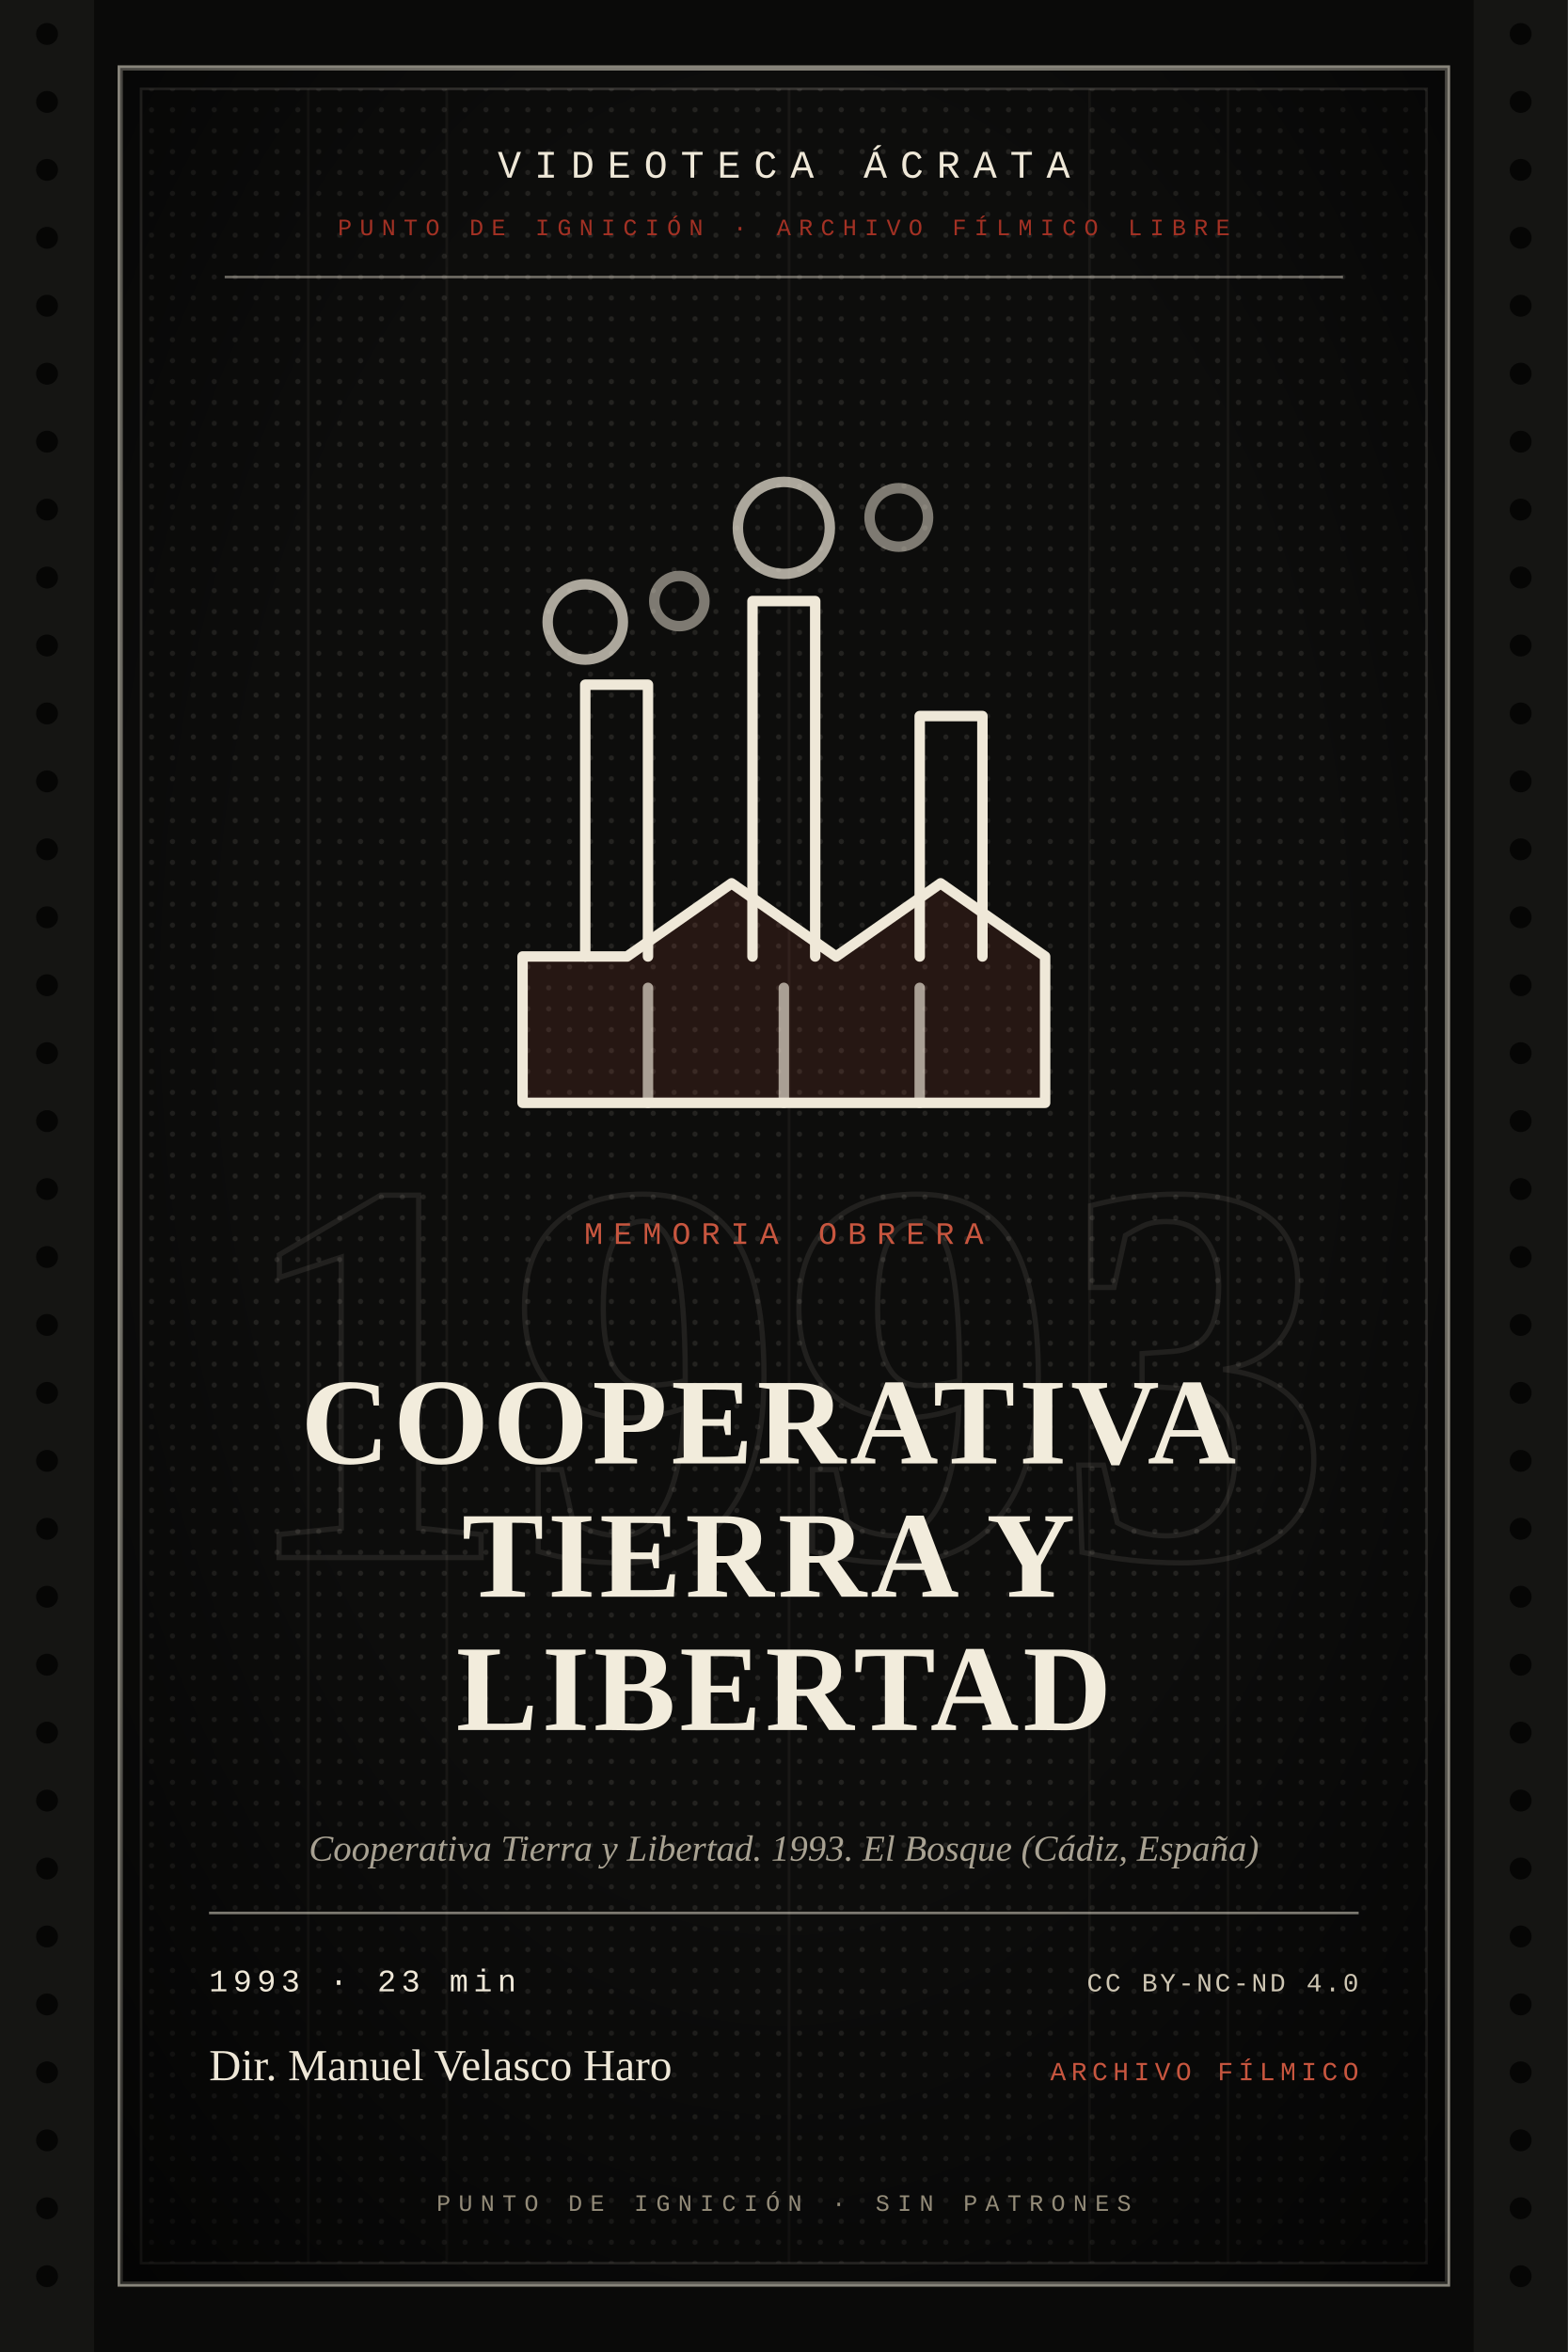
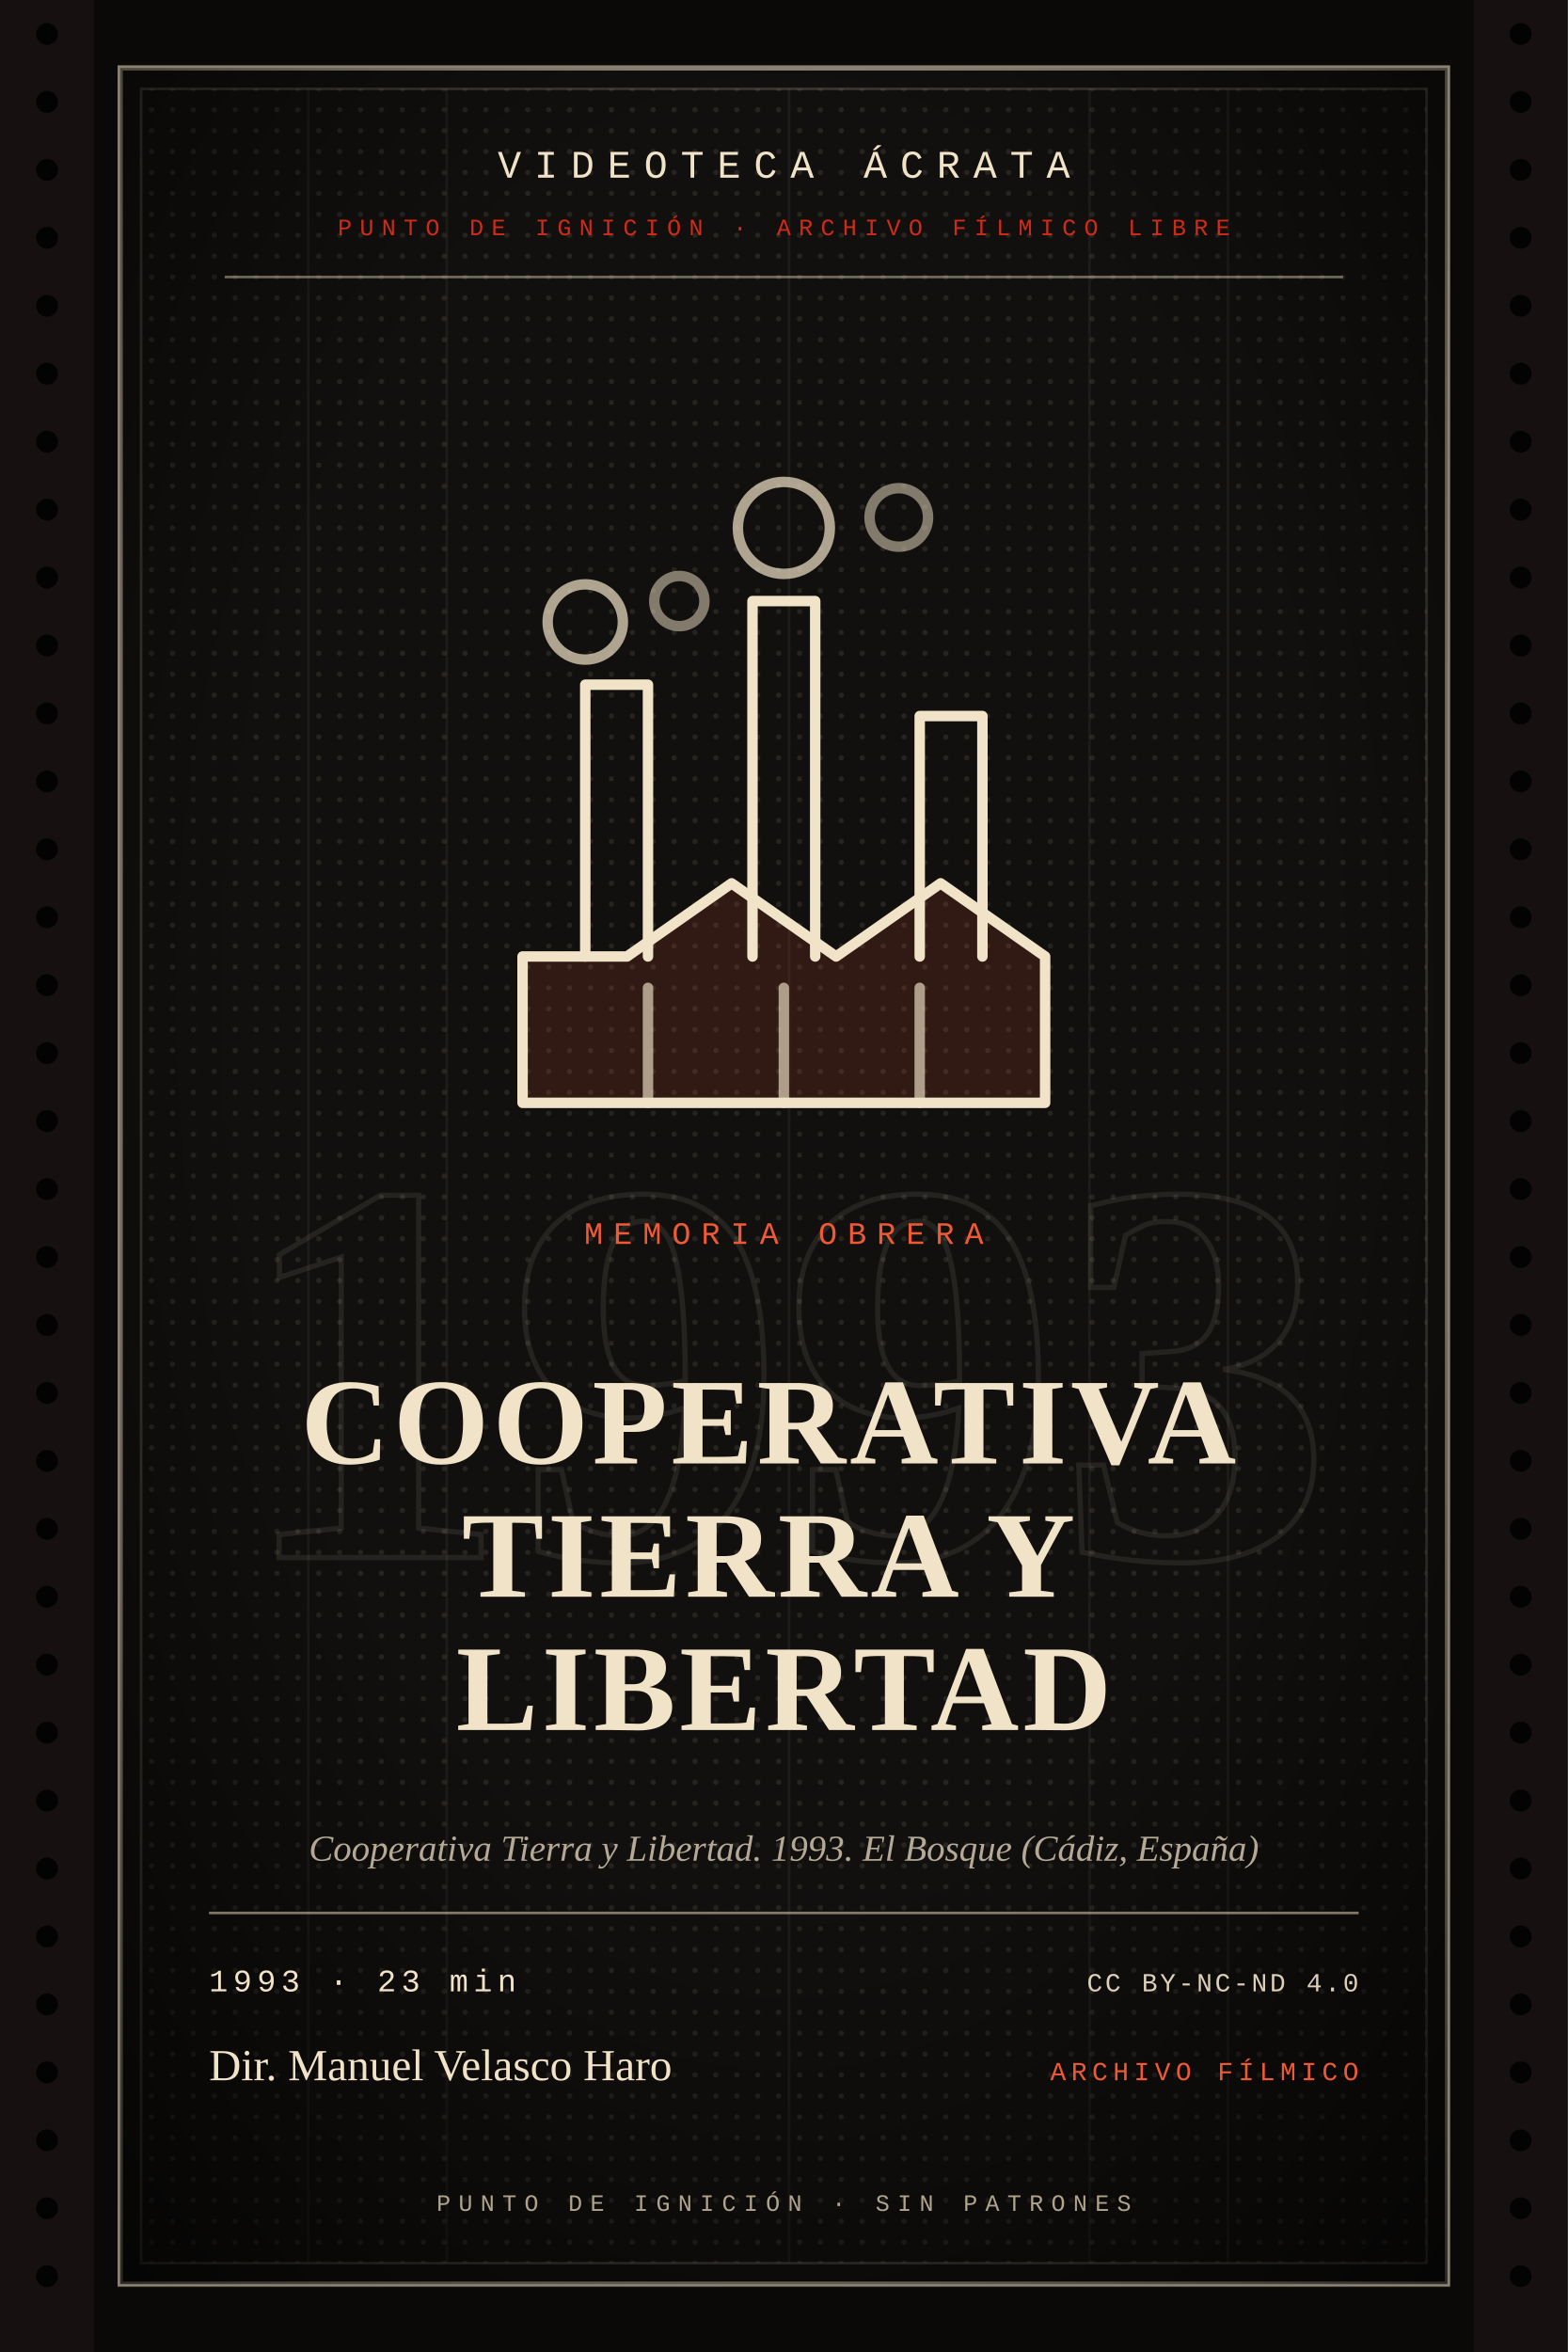
<svg xmlns="http://www.w3.org/2000/svg" viewBox="0 0 600 900" width="600" height="900" role="img" aria-labelledby="titulo-cooperativa-tierra-y-libertad desc-cooperativa-tierra-y-libertad">
  <defs>
    <pattern id="grano-n" width="8" height="8" patternUnits="userSpaceOnUse">
-       <circle cx="2" cy="2" r="1" fill="#f2ecdc" opacity=".14" />
+       <circle cx="2" cy="2" r="1" fill="#f1e3c8" opacity=".14" />
    </pattern>
    <radialGradient id="vineta-n" cx=".5" cy=".42" r=".78">
      <stop offset="52%" stop-color="#000" stop-opacity="0" />
      <stop offset="100%" stop-color="#000" stop-opacity=".72" />
    </radialGradient>
  </defs>
-   <rect width="600" height="900" fill="#0a0a09" />
-   <rect x="0" y="0" width="36" height="900" fill="#151513" />
-   <rect x="564" y="0" width="36" height="900" fill="#151513" />
-   <g fill="#060605">
+   <rect width="600" height="900" fill="#0a0908" />
+   <rect x="0" y="0" width="36" height="900" fill="#161110" />
+   <rect x="564" y="0" width="36" height="900" fill="#161110" />
+   <g fill="#040303">
    <circle cx="18" cy="13" r="4.2" />
    <circle cx="582" cy="13" r="4.2" />
    <circle cx="18" cy="39" r="4.2" />
    <circle cx="582" cy="39" r="4.2" />
    <circle cx="18" cy="65" r="4.2" />
    <circle cx="582" cy="65" r="4.2" />
    <circle cx="18" cy="91" r="4.2" />
    <circle cx="582" cy="91" r="4.2" />
    <circle cx="18" cy="117" r="4.2" />
    <circle cx="582" cy="117" r="4.2" />
    <circle cx="18" cy="143" r="4.2" />
    <circle cx="582" cy="143" r="4.2" />
    <circle cx="18" cy="169" r="4.2" />
    <circle cx="582" cy="169" r="4.2" />
    <circle cx="18" cy="195" r="4.2" />
    <circle cx="582" cy="195" r="4.2" />
    <circle cx="18" cy="221" r="4.2" />
    <circle cx="582" cy="221" r="4.2" />
    <circle cx="18" cy="247" r="4.2" />
    <circle cx="582" cy="247" r="4.2" />
    <circle cx="18" cy="273" r="4.2" />
    <circle cx="582" cy="273" r="4.2" />
    <circle cx="18" cy="299" r="4.2" />
    <circle cx="582" cy="299" r="4.2" />
    <circle cx="18" cy="325" r="4.2" />
    <circle cx="582" cy="325" r="4.2" />
    <circle cx="18" cy="351" r="4.2" />
    <circle cx="582" cy="351" r="4.2" />
    <circle cx="18" cy="377" r="4.2" />
    <circle cx="582" cy="377" r="4.2" />
    <circle cx="18" cy="403" r="4.2" />
    <circle cx="582" cy="403" r="4.2" />
    <circle cx="18" cy="429" r="4.2" />
    <circle cx="582" cy="429" r="4.2" />
    <circle cx="18" cy="455" r="4.2" />
    <circle cx="582" cy="455" r="4.2" />
    <circle cx="18" cy="481" r="4.2" />
    <circle cx="582" cy="481" r="4.2" />
    <circle cx="18" cy="507" r="4.2" />
    <circle cx="582" cy="507" r="4.2" />
    <circle cx="18" cy="533" r="4.2" />
    <circle cx="582" cy="533" r="4.2" />
    <circle cx="18" cy="559" r="4.2" />
    <circle cx="582" cy="559" r="4.2" />
    <circle cx="18" cy="585" r="4.2" />
    <circle cx="582" cy="585" r="4.2" />
    <circle cx="18" cy="611" r="4.2" />
    <circle cx="582" cy="611" r="4.2" />
    <circle cx="18" cy="637" r="4.2" />
    <circle cx="582" cy="637" r="4.2" />
    <circle cx="18" cy="663" r="4.2" />
    <circle cx="582" cy="663" r="4.2" />
    <circle cx="18" cy="689" r="4.2" />
    <circle cx="582" cy="689" r="4.2" />
    <circle cx="18" cy="715" r="4.2" />
    <circle cx="582" cy="715" r="4.2" />
    <circle cx="18" cy="741" r="4.2" />
    <circle cx="582" cy="741" r="4.2" />
    <circle cx="18" cy="767" r="4.2" />
    <circle cx="582" cy="767" r="4.2" />
    <circle cx="18" cy="793" r="4.2" />
    <circle cx="582" cy="793" r="4.2" />
    <circle cx="18" cy="819" r="4.2" />
    <circle cx="582" cy="819" r="4.2" />
    <circle cx="18" cy="845" r="4.2" />
    <circle cx="582" cy="845" r="4.2" />
    <circle cx="18" cy="871" r="4.2" />
    <circle cx="582" cy="871" r="4.2" />
  </g>
-   <rect x="46" y="26" width="508" height="848" fill="#0d0d0c" stroke="#efe8d8" stroke-width="2" stroke-opacity=".55" />
-   <rect x="54" y="34" width="492" height="832" fill="none" stroke="#efe8d8" stroke-width="1" stroke-opacity=".18" />
+   <rect x="46" y="26" width="508" height="848" fill="#12100e" stroke="#f1e3c8" stroke-width="2" stroke-opacity=".55" />
+   <rect x="54" y="34" width="492" height="832" fill="none" stroke="#f1e3c8" stroke-width="1" stroke-opacity=".18" />
  <rect x="54" y="34" width="492" height="832" fill="url(#grano-n)" opacity=".7" />
-   <g stroke="#efe8d8" stroke-opacity=".055" stroke-width="1">
+   <g stroke="#f1e3c8" stroke-opacity=".055" stroke-width="1">
    <path d="M118 34V866" />
    <path d="M171 34V866" />
    <path d="M302 34V866" />
    <path d="M417 34V866" />
    <path d="M470 34V866" />
  </g>
  <rect x="46" y="26" width="508" height="848" fill="url(#vineta-n)" />
-   <text x="300" y="68" text-anchor="middle" font-family="'Courier Prime', 'Courier New', monospace" font-size="15" letter-spacing="5" fill="#efe8d8">VIDEOTECA ÁCRATA</text>
-   <text x="300" y="90" text-anchor="middle" font-family="'Courier Prime', 'Courier New', monospace" font-size="9" letter-spacing="3" fill="#a33124">PUNTO DE IGNICIÓN · ARCHIVO FÍLMICO LIBRE</text>
-   <path d="M86 106 L514 106" stroke="#efe8d8" stroke-width="1" stroke-opacity=".42" />
-   <text x="300" y="596" text-anchor="middle" font-family="Georgia, 'Times New Roman', serif" font-weight="700" font-size="210" fill="none" stroke="#efe8d8" stroke-width="2" stroke-opacity=".09">1993</text>
+   <text x="300" y="68" text-anchor="middle" font-family="'Courier Prime', 'Courier New', monospace" font-size="15" letter-spacing="5" fill="#f1e3c8">VIDEOTECA ÁCRATA</text>
+   <text x="300" y="90" text-anchor="middle" font-family="'Courier Prime', 'Courier New', monospace" font-size="9" letter-spacing="3" fill="#d02b16">PUNTO DE IGNICIÓN · ARCHIVO FÍLMICO LIBRE</text>
+   <path d="M86 106 L514 106" stroke="#f1e3c8" stroke-width="1" stroke-opacity=".42" />
+   <text x="300" y="596" text-anchor="middle" font-family="Georgia, 'Times New Roman', serif" font-weight="700" font-size="210" fill="none" stroke="#f1e3c8" stroke-width="2" stroke-opacity=".09">1993</text>
  <g transform="translate(300 322) scale(0.8)">
    <g>
-       <path d="M-125 55 L-125 125 L125 125 L125 55 L75 20 L25 55 L-25 20 L-75 55 Z" fill="#c8563f" opacity=".14" />
-       <path d="M-125 55 L-125 125 L125 125 L125 55 L75 20 L25 55 L-25 20 L-75 55 Z" fill="none" stroke="#efe8d8" stroke-width="5" stroke-linecap="round" stroke-linejoin="round" />
-       <path d="M-95 55 L-95 -75 L-65 -75 L-65 55" fill="none" stroke="#efe8d8" stroke-width="5" stroke-linecap="round" stroke-linejoin="round" />
-       <path d="M-15 55 L-15 -115 L15 -115 L15 55" fill="none" stroke="#efe8d8" stroke-width="5" stroke-linecap="round" stroke-linejoin="round" />
-       <path d="M65 55 L65 -60 L95 -60 L95 55" fill="none" stroke="#efe8d8" stroke-width="5" stroke-linecap="round" stroke-linejoin="round" />
-       <path d="M-65 125 L-65 70 M0 125 L0 70 M65 125 L65 70" fill="none" stroke="#efe8d8" stroke-width="5" stroke-linecap="round" stroke-linejoin="round" opacity=".65" />
-       <circle cx="-95" cy="-105" r="18" fill="none" stroke="#efe8d8" stroke-width="5" stroke-linecap="round" stroke-linejoin="round" opacity=".7" />
-       <circle cx="-50" cy="-115" r="12" fill="none" stroke="#efe8d8" stroke-width="5" stroke-linecap="round" stroke-linejoin="round" opacity=".5" />
-       <circle cx="0" cy="-150" r="22" fill="none" stroke="#efe8d8" stroke-width="5" stroke-linecap="round" stroke-linejoin="round" opacity=".7" />
-       <circle cx="55" cy="-155" r="14" fill="none" stroke="#efe8d8" stroke-width="5" stroke-linecap="round" stroke-linejoin="round" opacity=".5" />
+       <path d="M-125 55 L-125 125 L125 125 L125 55 L75 20 L25 55 L-25 20 L-75 55 Z" fill="#ef5a35" opacity=".14" />
+       <path d="M-125 55 L-125 125 L125 125 L125 55 L75 20 L25 55 L-25 20 L-75 55 Z" fill="none" stroke="#f1e3c8" stroke-width="5" stroke-linecap="round" stroke-linejoin="round" />
+       <path d="M-95 55 L-95 -75 L-65 -75 L-65 55" fill="none" stroke="#f1e3c8" stroke-width="5" stroke-linecap="round" stroke-linejoin="round" />
+       <path d="M-15 55 L-15 -115 L15 -115 L15 55" fill="none" stroke="#f1e3c8" stroke-width="5" stroke-linecap="round" stroke-linejoin="round" />
+       <path d="M65 55 L65 -60 L95 -60 L95 55" fill="none" stroke="#f1e3c8" stroke-width="5" stroke-linecap="round" stroke-linejoin="round" />
+       <path d="M-65 125 L-65 70 M0 125 L0 70 M65 125 L65 70" fill="none" stroke="#f1e3c8" stroke-width="5" stroke-linecap="round" stroke-linejoin="round" opacity=".65" />
+       <circle cx="-95" cy="-105" r="18" fill="none" stroke="#f1e3c8" stroke-width="5" stroke-linecap="round" stroke-linejoin="round" opacity=".7" />
+       <circle cx="-50" cy="-115" r="12" fill="none" stroke="#f1e3c8" stroke-width="5" stroke-linecap="round" stroke-linejoin="round" opacity=".5" />
+       <circle cx="0" cy="-150" r="22" fill="none" stroke="#f1e3c8" stroke-width="5" stroke-linecap="round" stroke-linejoin="round" opacity=".7" />
+       <circle cx="55" cy="-155" r="14" fill="none" stroke="#f1e3c8" stroke-width="5" stroke-linecap="round" stroke-linejoin="round" opacity=".5" />
    </g>
  </g>
-   <text x="300" y="476" text-anchor="middle" font-family="'Courier Prime', 'Courier New', monospace" font-size="12" letter-spacing="4" fill="#c8563f">MEMORIA OBRERA</text>
-   <text text-anchor="middle" font-family="Georgia, 'Times New Roman', serif" font-weight="700" font-size="47" letter-spacing="1.5" fill="#f2ecdc">
+   <text x="300" y="476" text-anchor="middle" font-family="'Courier Prime', 'Courier New', monospace" font-size="12" letter-spacing="4" fill="#ef5a35">MEMORIA OBRERA</text>
+   <text text-anchor="middle" font-family="Georgia, 'Times New Roman', serif" font-weight="700" font-size="47" letter-spacing="1.5" fill="#f1e3c8">
    <tspan x="300" y="560">COOPERATIVA</tspan>
    <tspan x="300" y="611">TIERRA Y</tspan>
    <tspan x="300" y="662">LIBERTAD</tspan>
  </text>
-   <text x="300" y="712" text-anchor="middle" font-family="Georgia, 'Times New Roman', serif" font-style="italic" font-size="14" fill="#cfc7b4" opacity=".8">Cooperativa Tierra y Libertad. 1993. El Bosque (Cádiz, España)</text>
-   <path d="M80 732 L520 732" stroke="#efe8d8" stroke-width="1" stroke-opacity=".5" />
-   <text x="80" y="762" font-family="'Courier Prime', 'Courier New', monospace" font-size="12" letter-spacing="2" fill="#efe8d8">1993 · 23 min</text>
-   <text x="520" y="762" text-anchor="end" font-family="'Courier Prime', 'Courier New', monospace" font-size="10" letter-spacing="1" fill="#cfc7b4">CC BY-NC-ND 4.0</text>
-   <text x="80" y="796" font-family="Georgia, 'Times New Roman', serif" font-size="17" fill="#efe8d8">Dir. Manuel Velasco Haro</text>
-   <text x="520" y="796" text-anchor="end" font-family="'Courier Prime', 'Courier New', monospace" font-size="10" letter-spacing="2" fill="#c8563f">ARCHIVO FÍLMICO</text>
-   <text x="300" y="846" text-anchor="middle" font-family="'Courier Prime', 'Courier New', monospace" font-size="9" letter-spacing="3" fill="#948c79">PUNTO DE IGNICIÓN · SIN PATRONES</text>
+   <text x="300" y="712" text-anchor="middle" font-family="Georgia, 'Times New Roman', serif" font-style="italic" font-size="14" fill="#dcd0b8" opacity=".8">Cooperativa Tierra y Libertad. 1993. El Bosque (Cádiz, España)</text>
+   <path d="M80 732 L520 732" stroke="#f1e3c8" stroke-width="1" stroke-opacity=".5" />
+   <text x="80" y="762" font-family="'Courier Prime', 'Courier New', monospace" font-size="12" letter-spacing="2" fill="#f1e3c8">1993 · 23 min</text>
+   <text x="520" y="762" text-anchor="end" font-family="'Courier Prime', 'Courier New', monospace" font-size="10" letter-spacing="1" fill="#dcd0b8">CC BY-NC-ND 4.0</text>
+   <text x="80" y="796" font-family="Georgia, 'Times New Roman', serif" font-size="17" fill="#f1e3c8">Dir. Manuel Velasco Haro</text>
+   <text x="520" y="796" text-anchor="end" font-family="'Courier Prime', 'Courier New', monospace" font-size="10" letter-spacing="2" fill="#ef5a35">ARCHIVO FÍLMICO</text>
+   <text x="300" y="846" text-anchor="middle" font-family="'Courier Prime', 'Courier New', monospace" font-size="9" letter-spacing="3" fill="#b0a48c">PUNTO DE IGNICIÓN · SIN PATRONES</text>
</svg>
